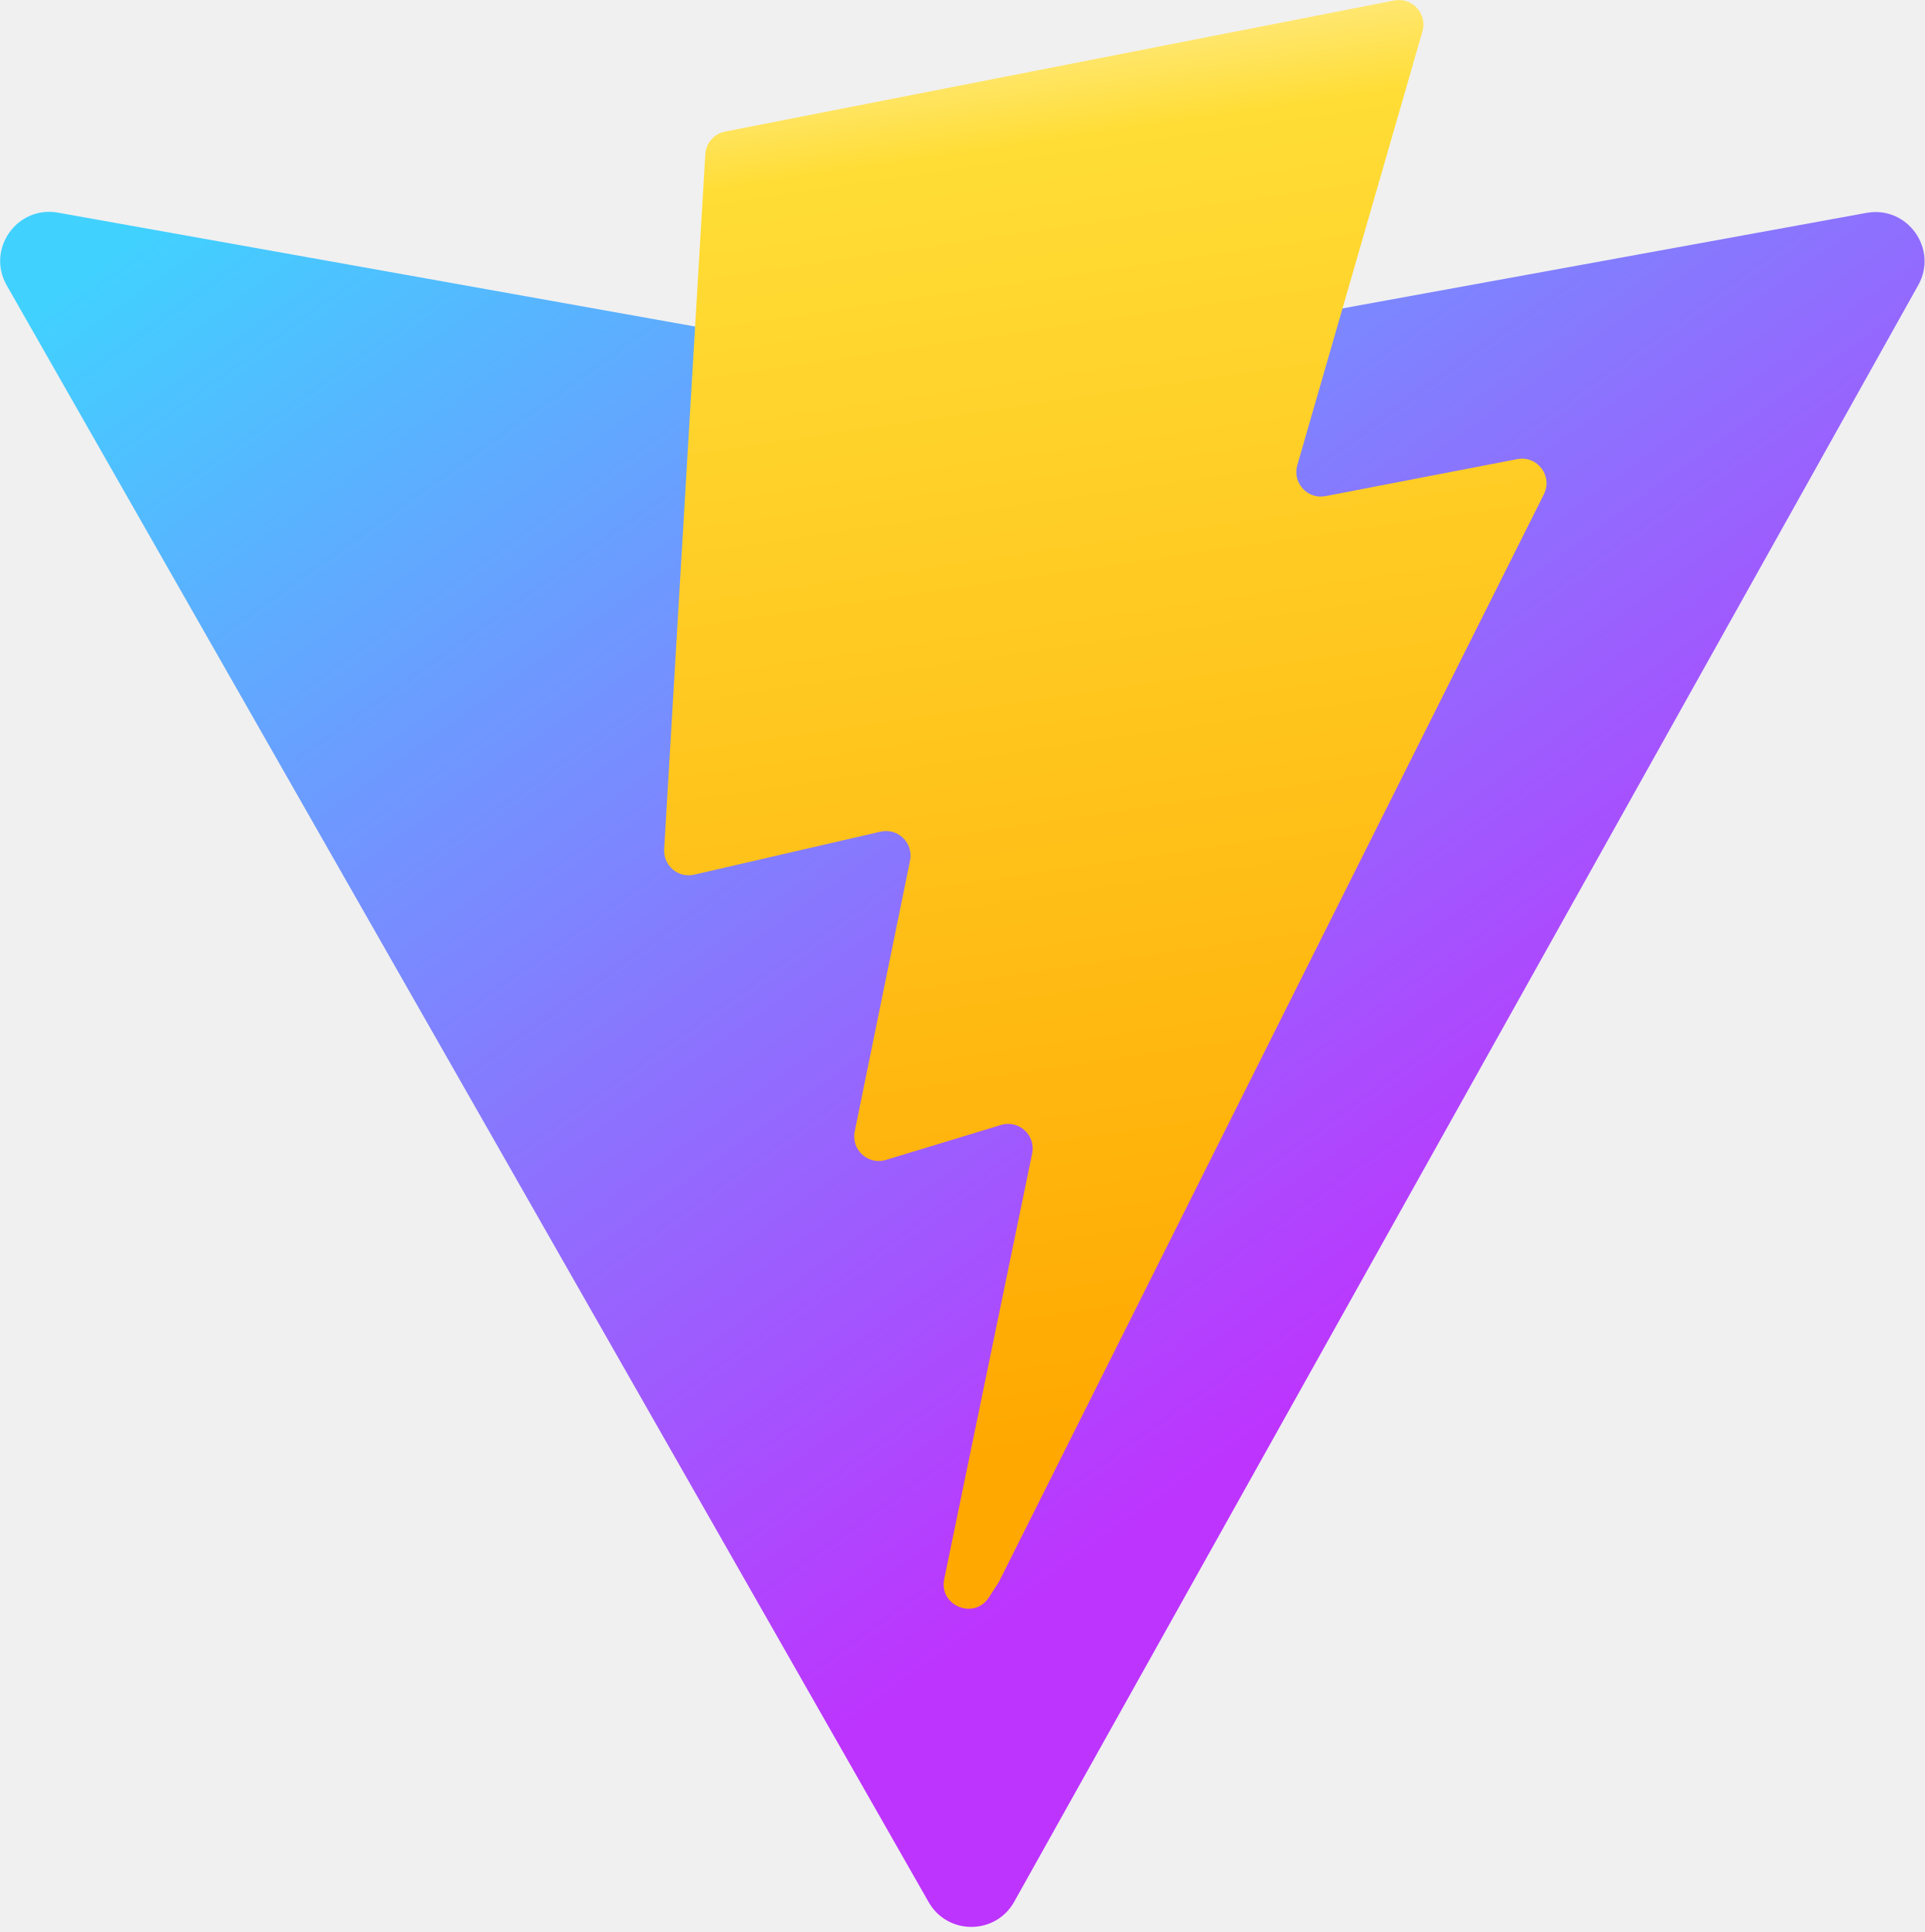
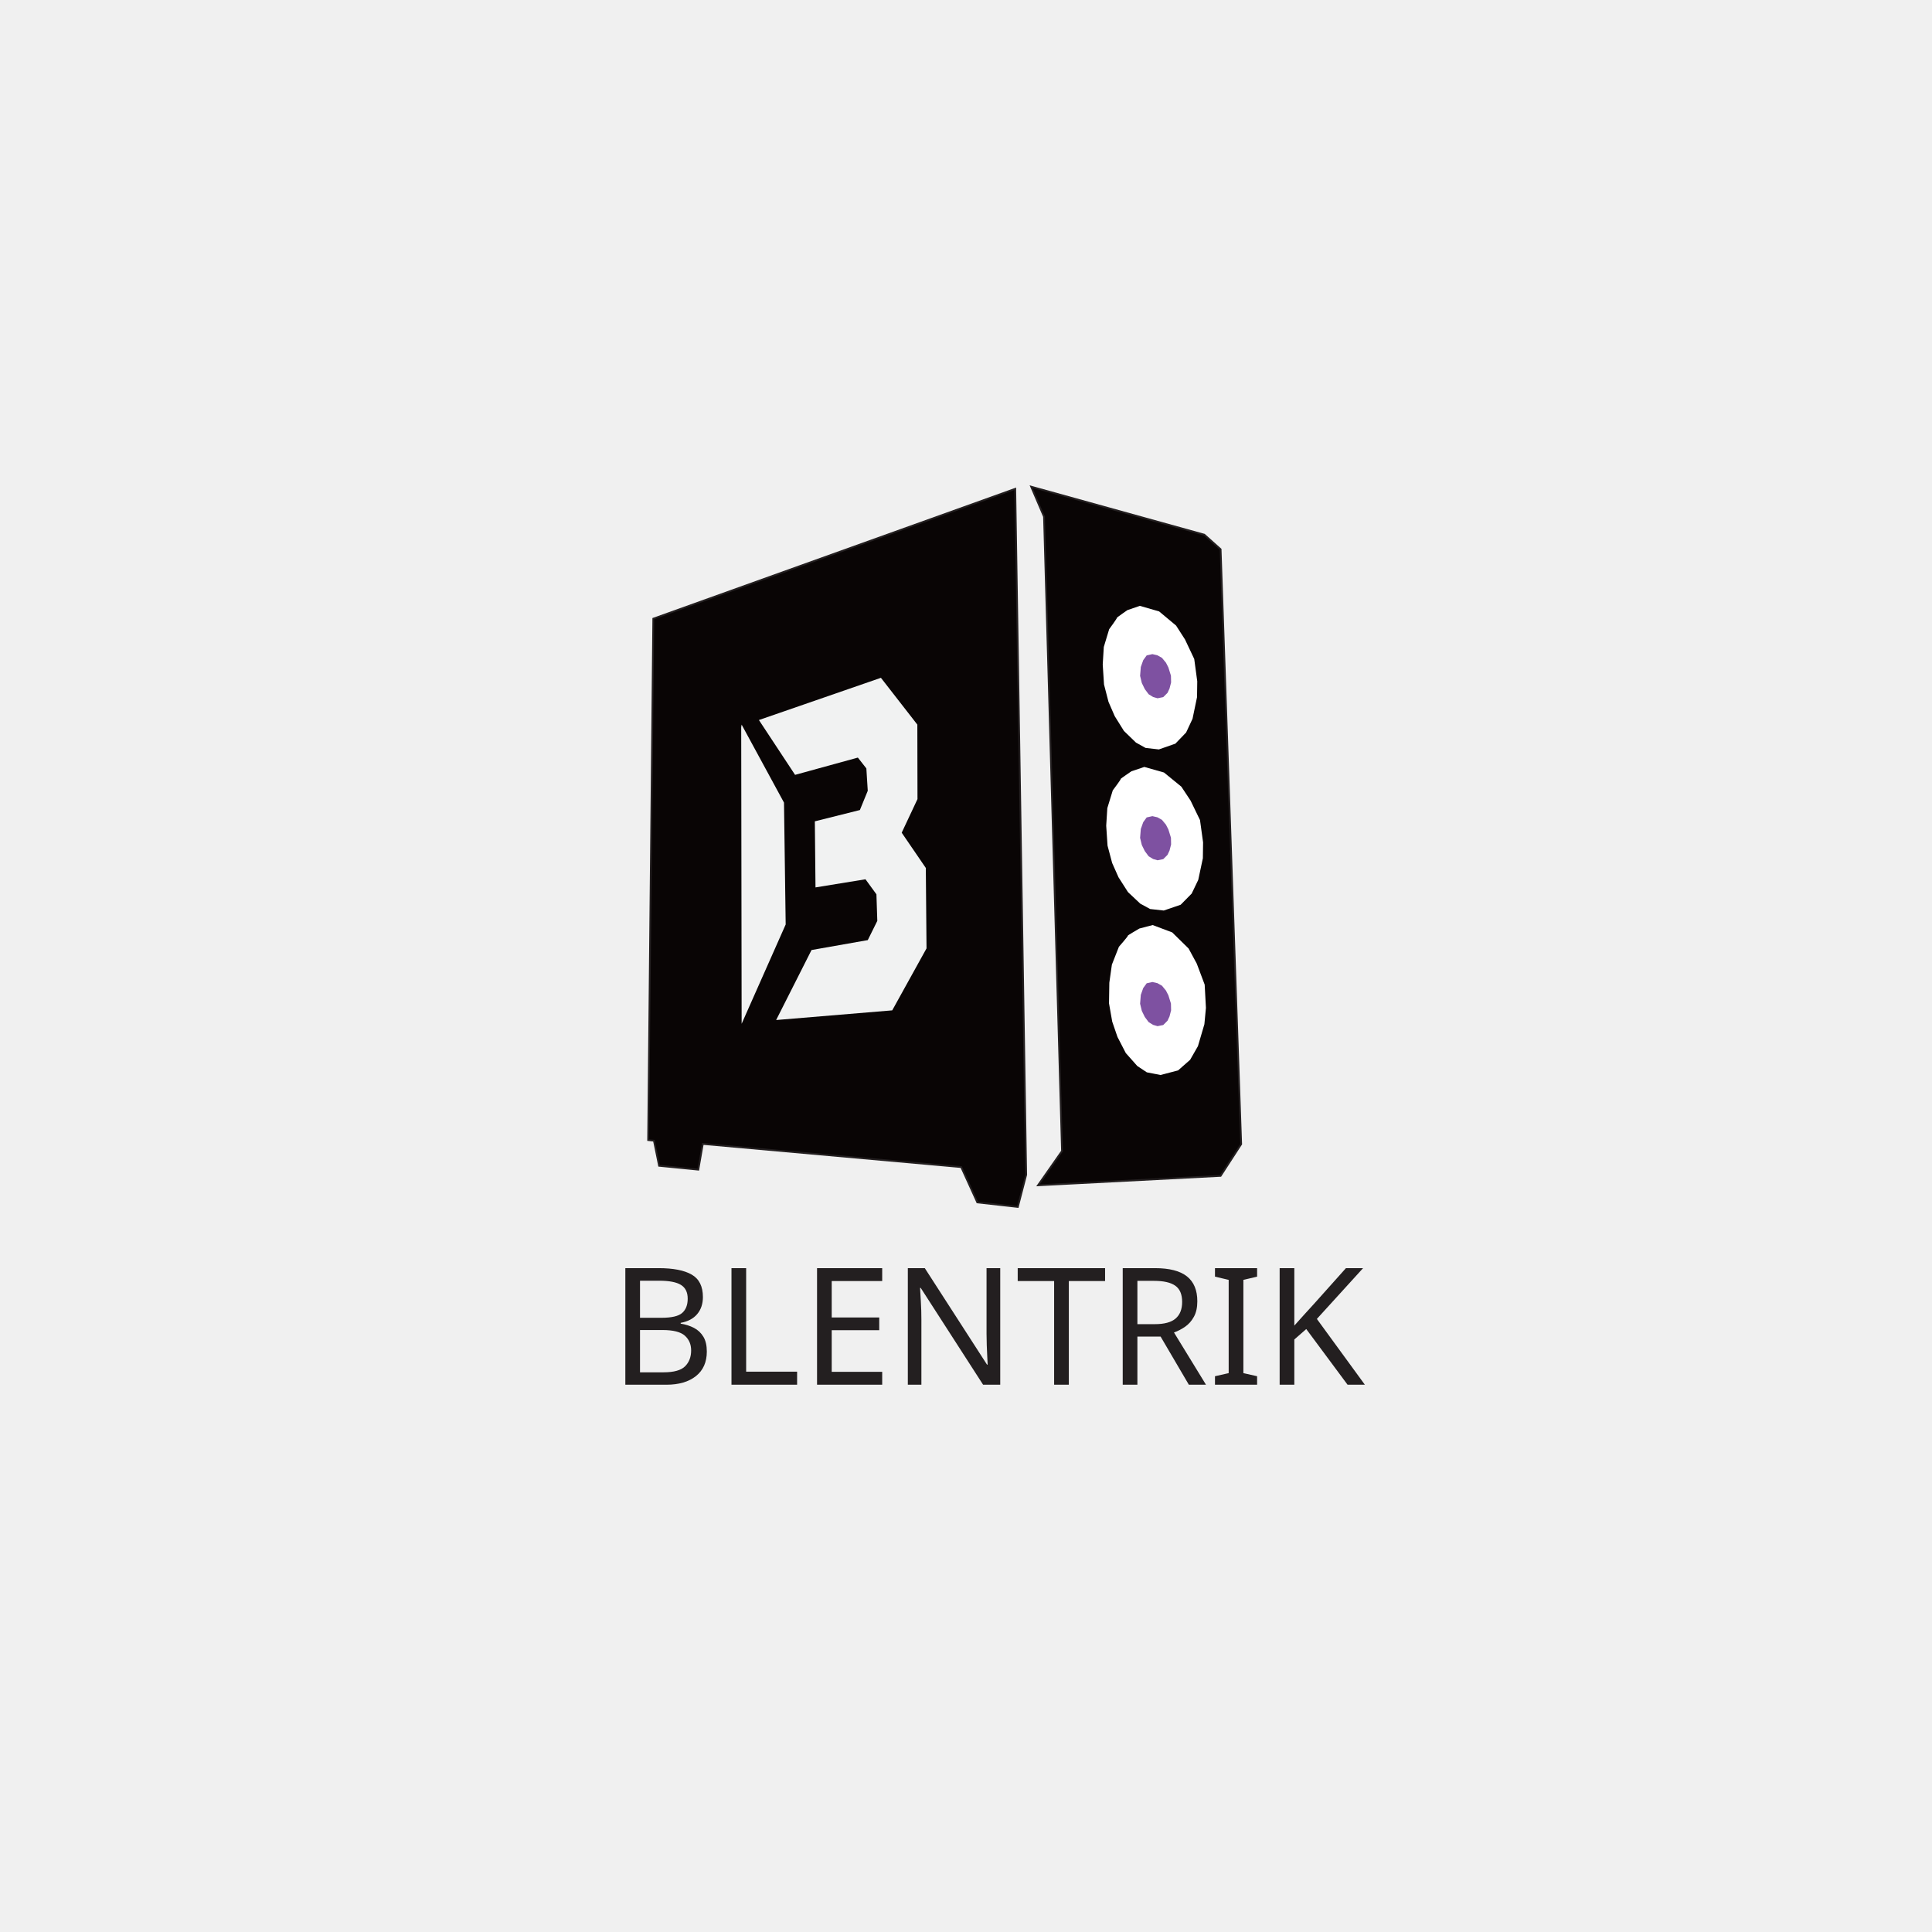
- <svg xmlns="http://www.w3.org/2000/svg" aria-hidden="true" role="img" class="iconify iconify--logos" width="31.88" height="32" preserveAspectRatio="xMidYMid meet" viewBox="0 0 256 257">
+ <svg xmlns="http://www.w3.org/2000/svg" id="Layer_1" data-name="Layer 1" viewBox="0 0 1080 1080">
  <defs>
-     <linearGradient id="IconifyId1813088fe1fbc01fb466" x1="-.828%" x2="57.636%" y1="7.652%" y2="78.411%">
-       <stop offset="0%" stop-color="#41D1FF" />
-       <stop offset="100%" stop-color="#BD34FE" />
-     </linearGradient>
-     <linearGradient id="IconifyId1813088fe1fbc01fb467" x1="43.376%" x2="50.316%" y1="2.242%" y2="89.03%">
-       <stop offset="0%" stop-color="#FFEA83" />
-       <stop offset="8.333%" stop-color="#FFDD35" />
-       <stop offset="100%" stop-color="#FFA800" />
-     </linearGradient>
+     <style>.cls-1{fill:#090505;stroke:#231f20;stroke-miterlimit:10;}.cls-2{fill:#fff;}.cls-3{fill:#7e51a1;}.cls-4{fill:#f1f2f2;}.cls-5{font-size:91.28px;fill:#231f20;font-family:Righteous-Regular, Righteous;}</style>
  </defs>
-   <path fill="url(#IconifyId1813088fe1fbc01fb466)" d="M255.153 37.938L134.897 252.976c-2.483 4.44-8.862 4.466-11.382.048L.875 37.958c-2.746-4.814 1.371-10.646 6.827-9.67l120.385 21.517a6.537 6.537 0 0 0 2.322-.004l117.867-21.483c5.438-.991 9.574 4.796 6.877 9.62Z" />
-   <path fill="url(#IconifyId1813088fe1fbc01fb467)" d="M185.432.063L96.44 17.501a3.268 3.268 0 0 0-2.634 3.014l-5.474 92.456a3.268 3.268 0 0 0 3.997 3.378l24.777-5.718c2.318-.535 4.413 1.507 3.936 3.838l-7.361 36.047c-.495 2.426 1.782 4.5 4.151 3.78l15.304-4.649c2.372-.72 4.652 1.36 4.15 3.788l-11.698 56.621c-.732 3.542 3.979 5.473 5.943 2.437l1.313-2.028l72.516-144.72c1.215-2.423-.88-5.186-3.54-4.672l-25.505 4.922c-2.396.462-4.435-1.77-3.759-4.114l16.646-57.705c.677-2.35-1.37-4.583-3.769-4.113Z" />
+   <polygon class="cls-1" points="365.2 345.85 362.32 637.3 365.56 637.66 368.43 651.68 390.36 653.84 392.87 639.46 537.34 652.4 546.33 672.16 568.97 674.68 573.64 656.71 567.53 273.25 365.2 345.85" />
+   <polygon class="cls-1" points="576.43 272.06 673.22 298.9 682.32 307.04 693.82 639.59 682.32 657.32 580.26 662.59 593.68 643.42 583.61 288.83 576.43 272.06" />
+   <path class="cls-2" d="M630.21,341.07s-6.23,4.31-5.87,4.31-4.31,6.35-4.31,6.35l-3,9.94-.6,9.82.72,11.14,2.51,9.71,3.48,8,5.15,8.27L635,415.1l5.39,3,7.42.84,9.23-3.23,6-6.23,3.59-7.67,2.52-12.1.12-8.86-1.68-12.46-5.15-10.9-5-7.79-9.47-7.91-10.78-3.11Z" />
+   <path class="cls-2" d="M632.47,431.15s-6.38,4.31-6,4.31-4.42,6.35-4.42,6.35L619,451.75l-.62,9.83.74,11.14,2.58,9.7,3.56,8,5.28,8.26,6.88,6.47,5.52,3,7.61.84,9.46-3.24,6.14-6.23,3.68-7.66,2.58-12.1.12-8.87-1.72-12.46-5.28-10.9-5.15-7.78-9.7-7.91-11-3.12Z" />
+   <path class="cls-2" d="M636.93,519.05s-6.82,3.93-6.45,4-5,6.19-5,6.19l-3.93,10-1.43,10.09-.18,11.55,1.8,10.22,2.94,8.57,4.65,9,6.42,7.23,5.34,3.54,7.64,1.49,9.83-2.57,6.73-5.93,4.36-7.61,3.61-12.27.86-9.14-.7-13L669,538.67l-4.57-8.45-9.16-9-10.92-4.11Z" />
+   <polygon class="cls-3" points="641 366.38 639.08 369.02 637.72 372.85 637.32 377.8 638.28 381.8 639.96 385.23 642.11 388.1 644.59 389.62 647.07 390.34 650.26 389.7 652.65 387.31 653.77 384.91 654.65 381.48 654.57 377.72 653.13 373.09 651.78 370.45 649.54 367.74 646.99 366.3 644.19 365.66 641 366.38" />
+   <polygon class="cls-3" points="641 456.95 639.08 459.58 637.72 463.41 637.32 468.37 638.28 472.36 639.96 475.79 642.11 478.67 644.59 480.19 647.07 480.9 650.26 480.26 652.65 477.87 653.77 475.47 654.65 472.04 654.57 468.29 653.13 463.65 651.78 461.02 649.54 458.3 646.99 456.87 644.19 456.23 641 456.95" />
+   <polygon class="cls-3" points="641 549.67 639.08 552.3 637.72 556.13 637.32 561.09 638.28 565.08 639.96 568.51 642.11 571.39 644.59 572.91 647.07 573.63 650.26 572.99 652.65 570.59 653.77 568.19 654.65 564.76 654.57 561.01 653.13 556.37 651.78 553.74 649.54 551.02 646.99 549.59 644.19 548.95 641 549.67" />
+   <polygon class="cls-4" points="414.58 405.07 438.26 448.67 439.2 516.79 414.58 572.31 414.34 406.44 414.58 405.07" />
+   <polygon class="cls-4" points="424.24 402.5 444.45 433.15 479.55 423.5 484.3 429.55 485.08 442.06 480.68 452.82 455.5 459.13 455.87 496.07 483.81 491.52 489.93 499.92 490.42 514.77 485.09 525.53 453.65 531.07 433.87 570.2 498.76 564.8 517.93 530.16 517.54 485.2 504.06 465.48 512.88 446.7 512.8 405.06 492.44 378.9 424.24 402.5" />
+   <text class="cls-5" transform="translate(340.71 774.07)">BLENTRIK</text>
</svg>
